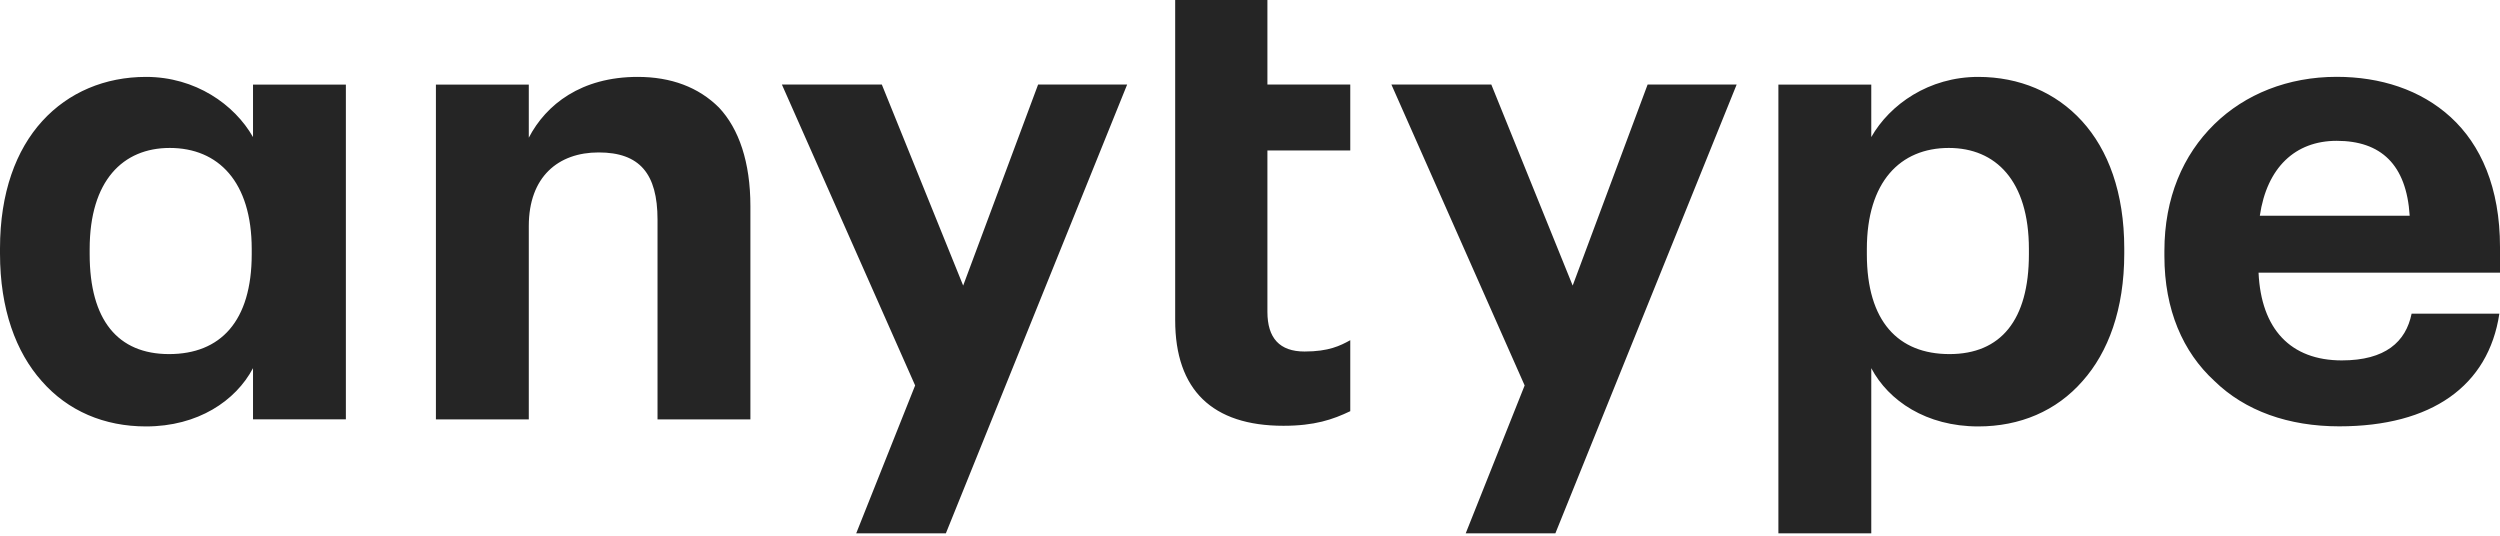
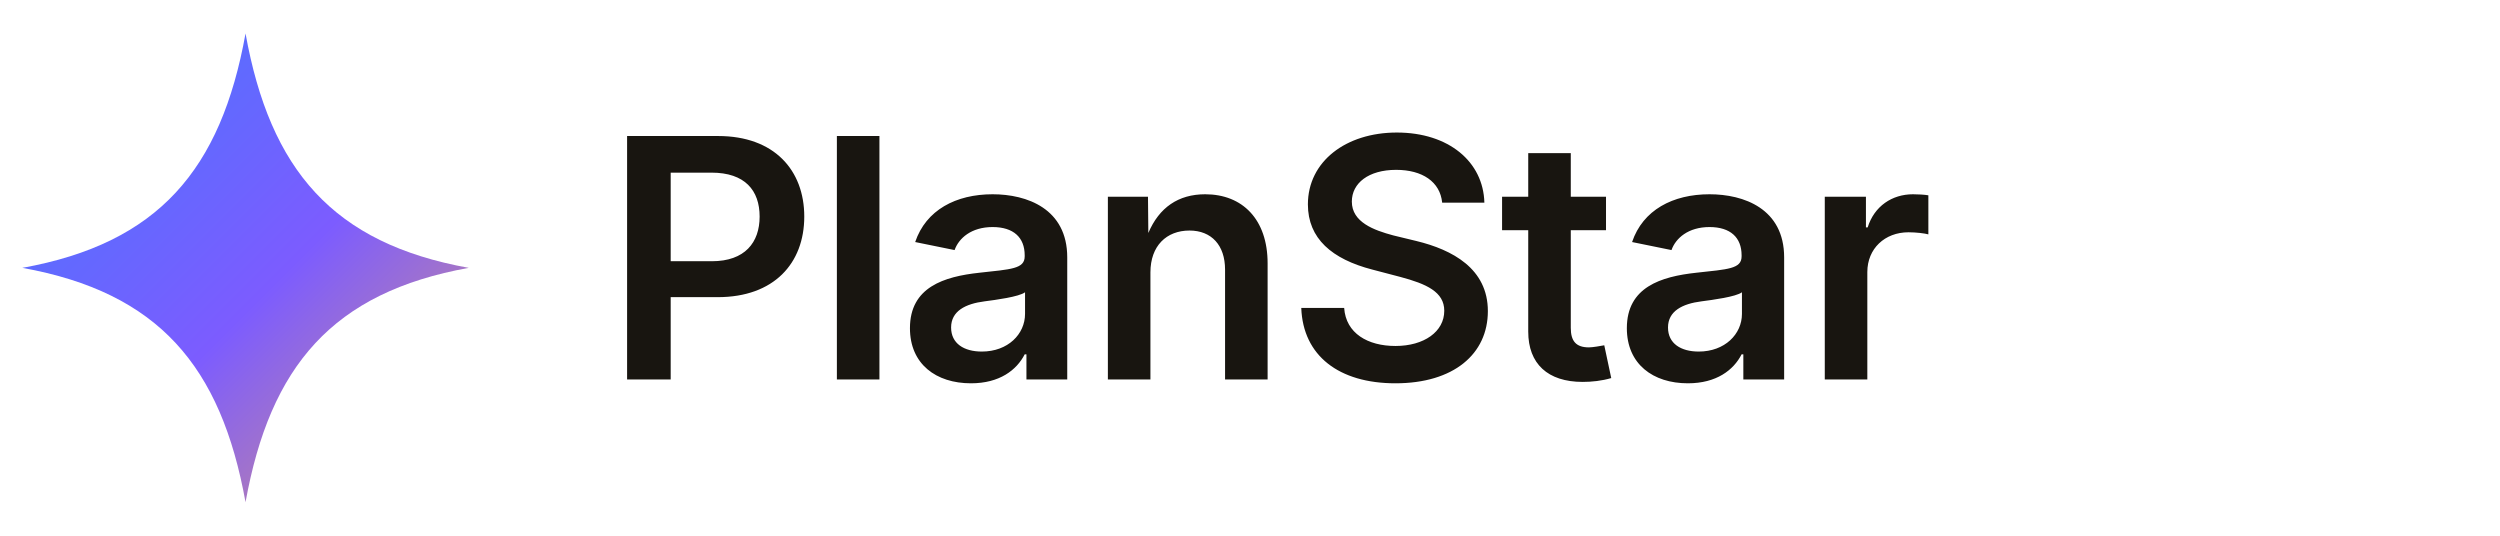
<svg xmlns="http://www.w3.org/2000/svg" width="112" height="24" viewBox="0 0 112 24" fill="none">
-   <path fill-rule="evenodd" clip-rule="evenodd" d="M15.495 3.789H11.335V6.141C10.502 4.678 8.752 3.445 6.542 3.445C4.706 3.445 3.07 4.133 1.894 5.424C0.717 6.714 0 8.636 0 11.131V11.36C0 13.856 0.717 15.777 1.865 17.068C3.042 18.416 4.677 19.104 6.542 19.104C8.867 19.104 10.56 17.957 11.335 16.494V18.787H15.495V3.789ZM7.576 15.863C5.28 15.863 4.017 14.343 4.017 11.389V11.159C4.017 8.09 5.51 6.628 7.604 6.628C9.785 6.628 11.277 8.148 11.277 11.159V11.389C11.277 14.4 9.871 15.863 7.576 15.863ZM19.529 3.789H23.69V6.169C24.465 4.678 26.043 3.445 28.568 3.445C30.06 3.445 31.294 3.903 32.212 4.821C33.102 5.768 33.618 7.259 33.618 9.238V18.789H29.457V9.84C29.457 7.775 28.654 6.829 26.818 6.829C25.01 6.829 23.69 7.919 23.69 10.127V18.789H19.529V3.789ZM40.998 17.268L35.029 3.788H39.506L43.15 12.794L46.507 3.788H50.496L42.375 23.893H38.358L40.998 17.268ZM57.498 19.075C54.313 19.075 52.648 17.469 52.648 14.343V0H56.78V3.788H60.492V6.742H56.78V13.97C56.78 15.146 57.326 15.748 58.445 15.748C59.531 15.748 60.044 15.487 60.492 15.241V18.421C59.707 18.796 58.895 19.075 57.498 19.075ZM68.304 17.268L62.335 3.788H66.811L70.456 12.794L73.813 3.788H77.802L69.681 23.893H65.664L68.304 17.268ZM79.672 3.789H83.833V6.141C84.665 4.678 86.415 3.445 88.625 3.445C90.461 3.445 92.097 4.133 93.273 5.424C94.45 6.714 95.167 8.636 95.167 11.131V11.36C95.167 13.856 94.45 15.777 93.302 17.068C92.126 18.416 90.49 19.104 88.625 19.104C86.3 19.104 84.607 17.957 83.833 16.494V23.894H79.672V3.789ZM87.337 15.863C89.633 15.863 90.895 14.343 90.895 11.389V11.159C90.895 8.09 89.403 6.628 87.308 6.628C85.127 6.628 83.635 8.148 83.635 11.159V11.389C83.635 14.4 85.041 15.863 87.337 15.863ZM104.798 19.1C102.531 19.1 100.58 18.412 99.203 17.064C97.797 15.774 96.965 13.881 96.965 11.472V11.242C96.965 8.862 97.797 6.94 99.203 5.564C100.58 4.216 102.503 3.442 104.683 3.442C106.634 3.442 108.442 4.015 109.791 5.248C111.139 6.482 112 8.403 112 11.07V12.217H101.183C101.298 14.741 102.617 16.146 104.913 16.146C106.864 16.146 107.782 15.315 108.04 14.053H111.971C111.484 17.294 108.93 19.1 104.798 19.1ZM107.954 9.665C107.811 7.37 106.663 6.309 104.683 6.309C102.818 6.309 101.556 7.514 101.24 9.665H107.954Z" fill="#252525" />
+   <defs>
+     <linearGradient id="psStar" x1="0" y1="0" x2="24" y2="24" gradientUnits="userSpaceOnUse">
+       <stop stop-color="#3d7bff" />
+       <stop offset=".52" stop-color="#7c5cff" />
+       <stop offset="1" stop-color="#f0a35e" />
+     </linearGradient>
+   </defs>
+   <path d="M11 1.5 C12.1 7.6 14.9 10.9 21 12 C14.9 13.1 12.1 16.4 11 22.5 C9.9 16.4 7.1 13.1 1 12 C7.1 10.9 9.9 7.6 11 1.5 Z" fill="url(#psStar)" />
+   <text x="27" y="17" font-family="Inter, -apple-system, BlinkMacSystemFont, 'Segoe UI', Roboto, Helvetica, Arial, sans-serif" font-size="15" font-weight="600" letter-spacing="-0.2" fill="#181510">PlanStar</text>
</svg>
